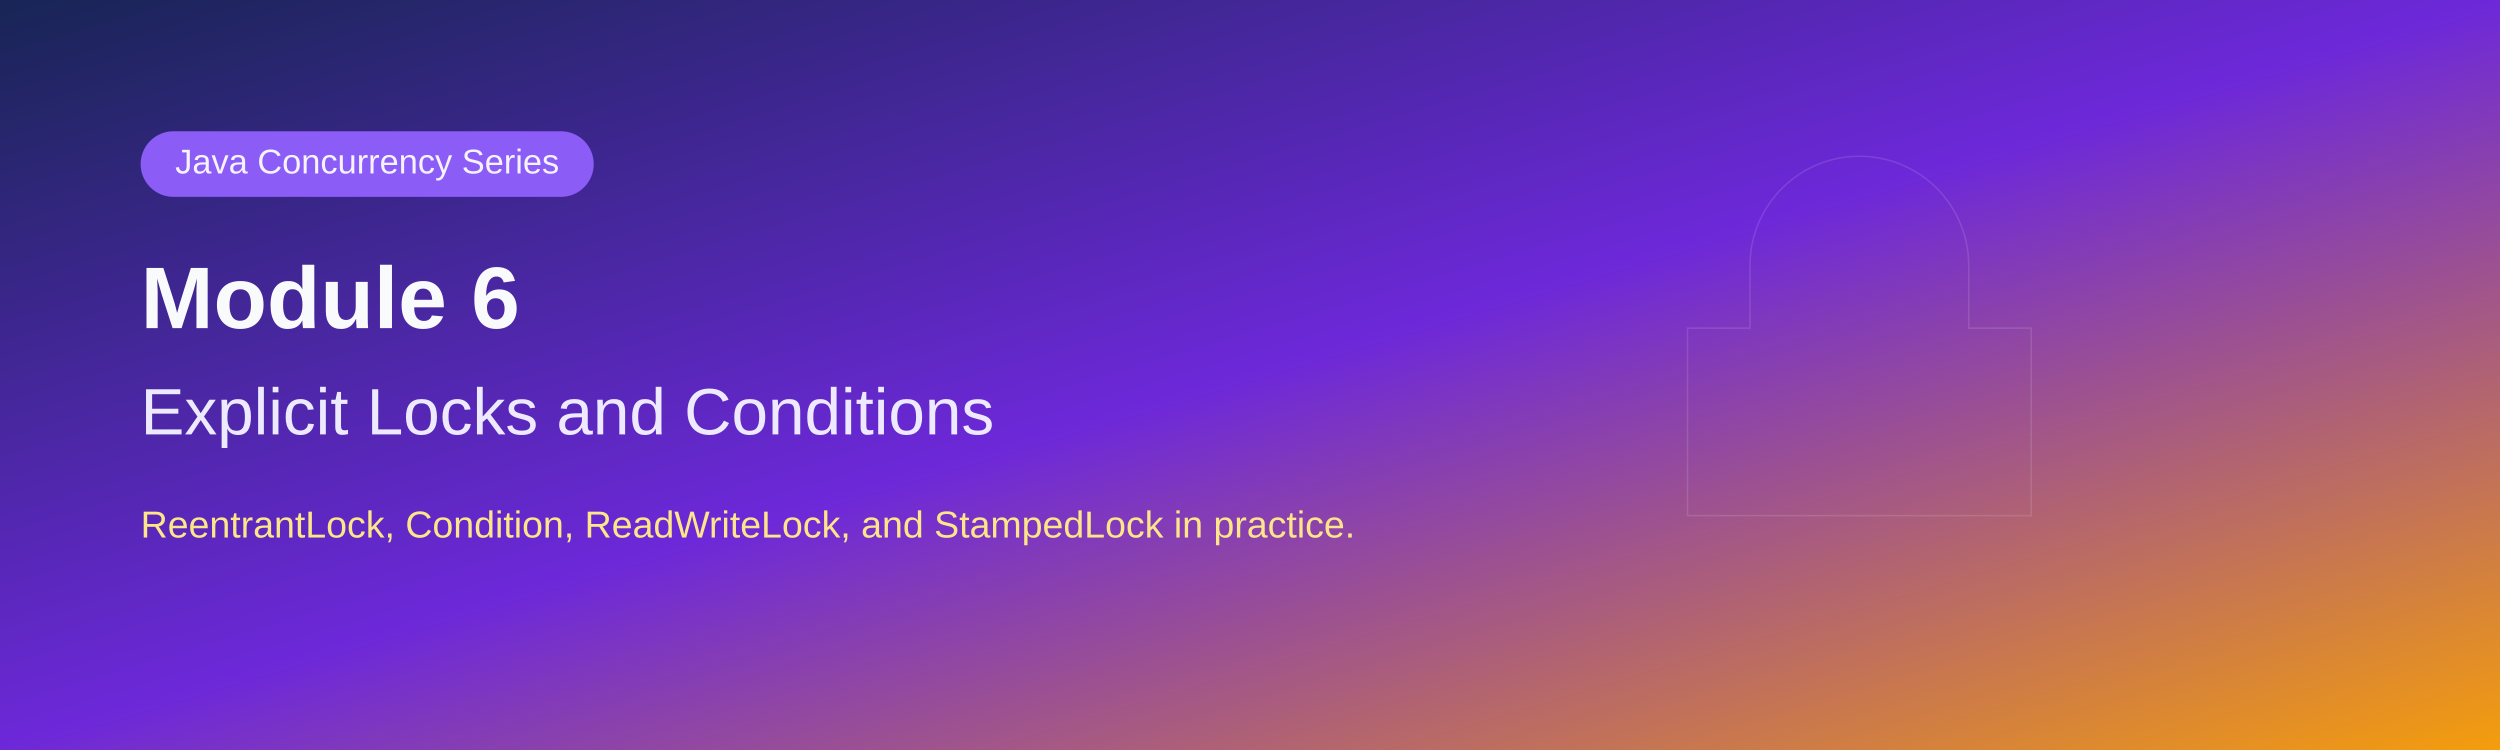
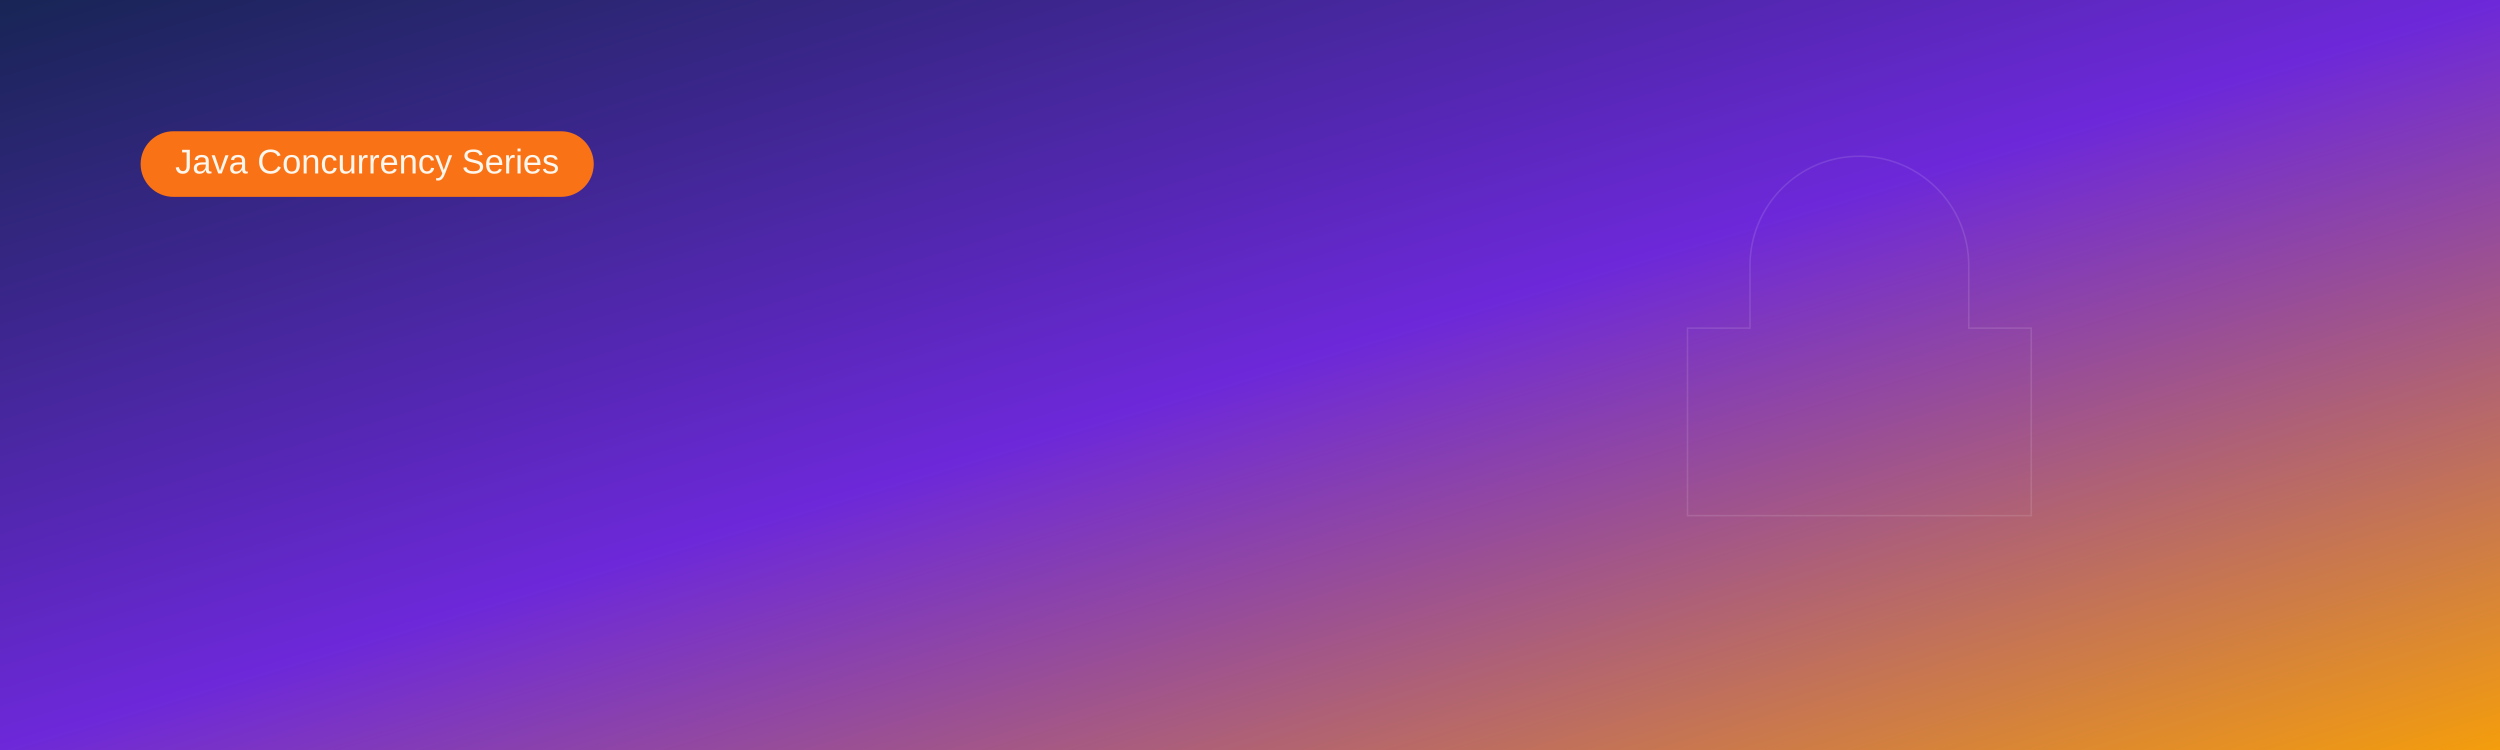
<svg xmlns="http://www.w3.org/2000/svg" viewBox="0 0 1600 480" role="img" aria-labelledby="title desc">
  <defs>
    <linearGradient id="bg" x1="0%" y1="0%" x2="100%" y2="100%">
      <stop offset="0%" stop-color="#172554" />
      <stop offset="50%" stop-color="#6d28d9" />
      <stop offset="100%" stop-color="#f59e0b" />
    </linearGradient>
  </defs>
  <rect width="1600" height="480" fill="url(#bg)" />
  <g fill="none" stroke="rgba(255,255,255,0.12)">
    <path d="M1120 170a70 70 0 1 1 140 0v40h40v120h-220V210h40z" />
  </g>
-   <rect x="90" y="84" width="290" height="42" rx="21" fill="#8b5cf6" />
-   <text x="235" y="111" fill="#f5f3ff" font-size="22" font-family="Arial, Helvetica, sans-serif" text-anchor="middle">Java Concurrency Series</text>
-   <text x="90" y="210" fill="#f8fafc" font-size="56" font-weight="700" font-family="Arial, Helvetica, sans-serif">Module 6</text>
-   <text x="90" y="278" fill="#ede9fe" font-size="42" font-family="Arial, Helvetica, sans-serif">Explicit Locks and Conditions</text>
-   <text x="90" y="344" fill="#fde68a" font-size="24" font-family="Arial, Helvetica, sans-serif">ReentrantLock, Condition, ReadWriteLock, and StampedLock in practice.</text>
+   <rect x="90" y="84" width="290" height="42" rx="21" fill="#f97316" />
+   <text x="235" y="111" fill="#fff7ed" font-size="22" font-family="Arial, Helvetica, sans-serif" text-anchor="middle">Java Concurrency Series</text>
</svg>
